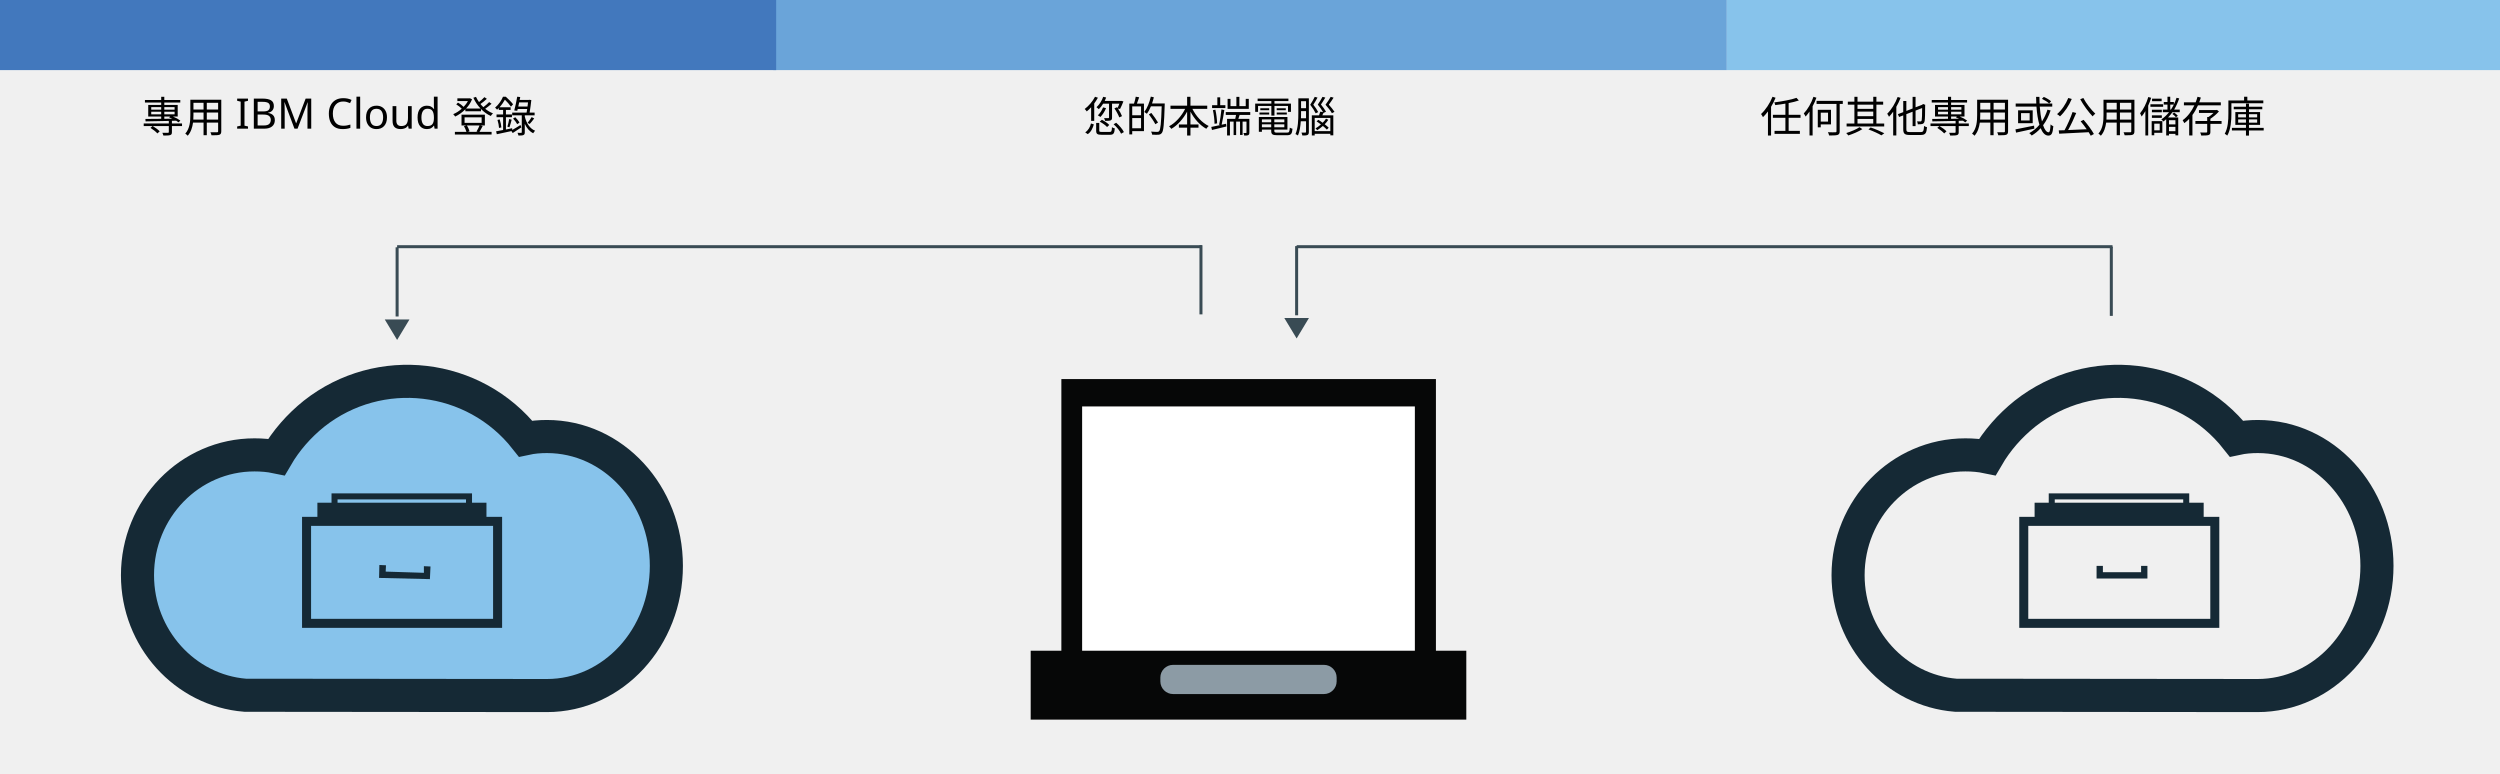
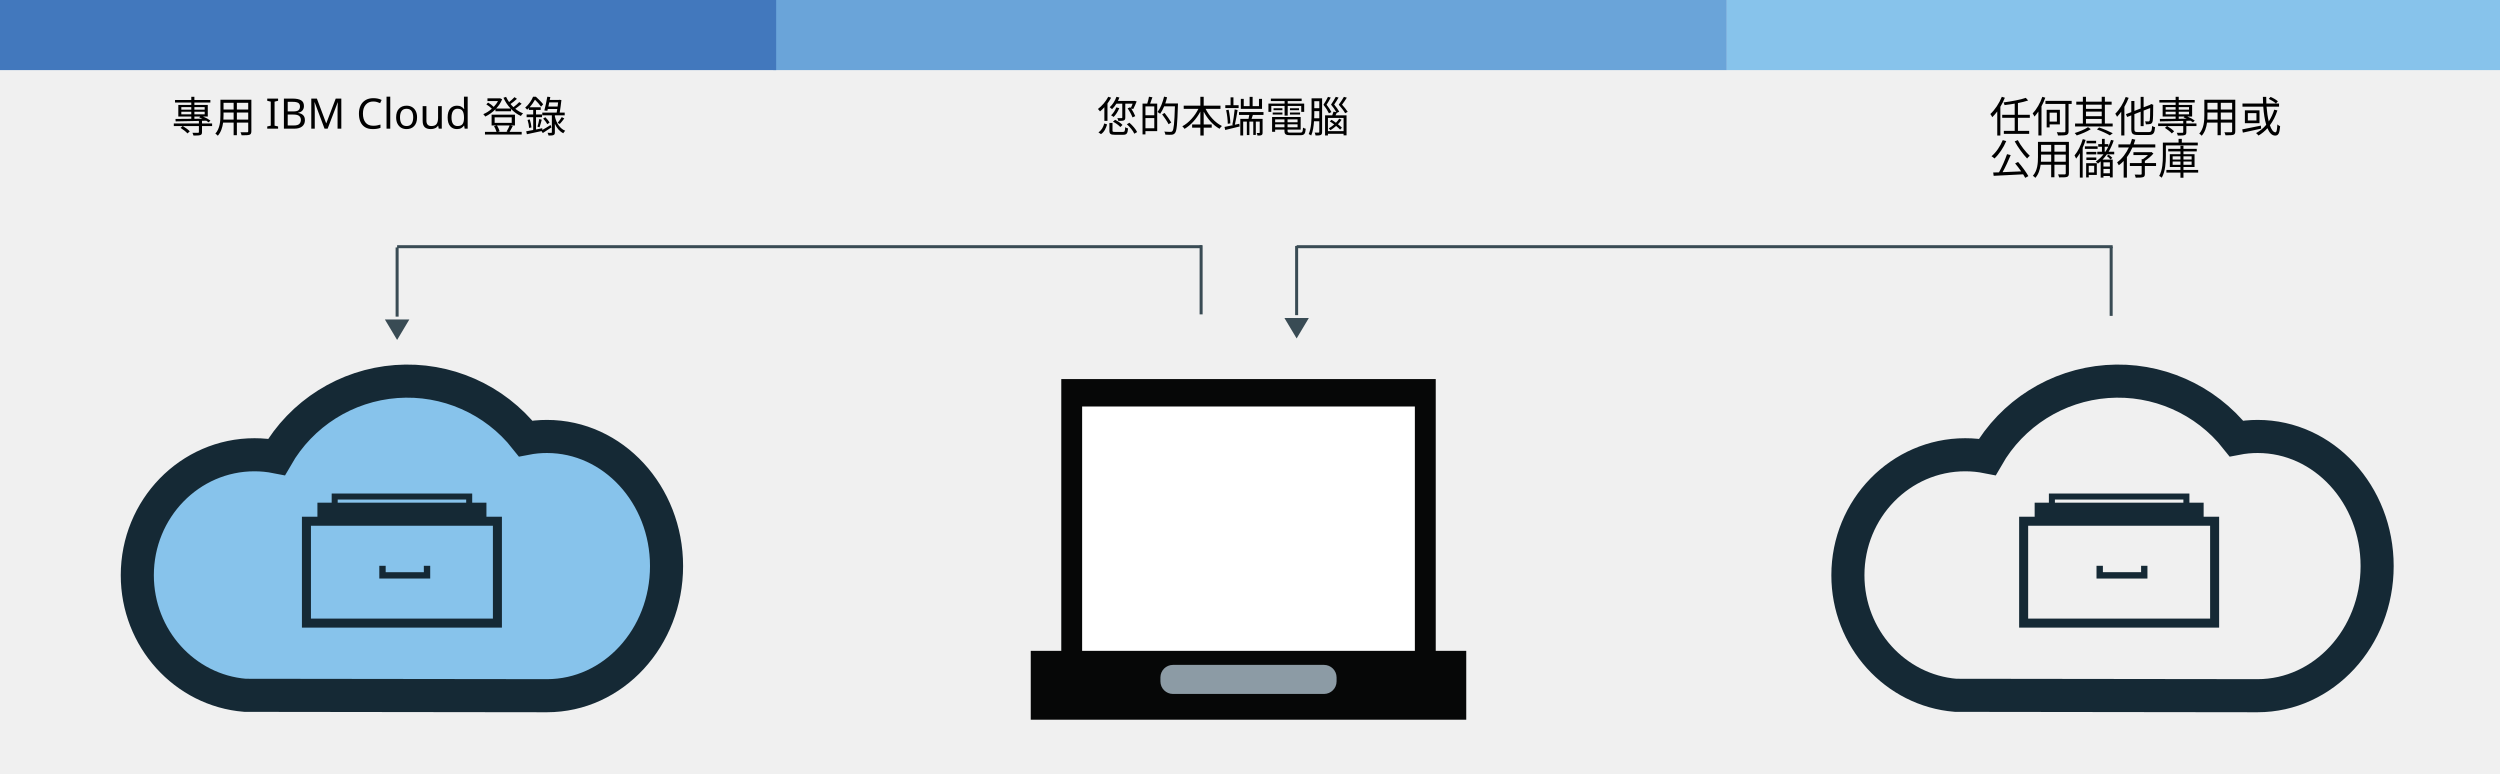
- <svg xmlns="http://www.w3.org/2000/svg" xmlns:xlink="http://www.w3.org/1999/xlink" version="1.1" x="0px" y="0px" viewBox="0 0 831 257" style="enable-background:new 0 0 831 257;" xml:space="preserve">
-   <style type="text/css">
- 	.st0{fill:#6AA4D9;}
- 	.st1{fill:#87C3EB;}
- 	.st2{fill:#394B54;}
- 	.st3{fill:#4278BD;}
- 	.st4{fill:none;stroke:#394B54;stroke-miterlimit:10;}
- 	.st5{fill:none;stroke:#152935;stroke-width:11;stroke-miterlimit:10;}
- 	.st6{fill:#060707;}
- 	.st7{fill:#FFFFFF;}
- 	.st8{fill:#8C9BA5;}
- 	.st9{fill:none;stroke:#152935;stroke-width:3;stroke-miterlimit:10;}
- 	.st10{fill:none;stroke:#152935;stroke-width:6;stroke-miterlimit:10;}
- 	.st11{fill:none;stroke:#152935;stroke-width:2;stroke-miterlimit:10;}
- 	.st12{fill:#152935;}
- 	.st13{font-family:'IBMPlexSans';}
- 	.st14{font-size:14px;}
- 	.st15{clip-path:url(#SVGID_2_);}
- </style>
-   <g id="Layer_1">
-     <rect x="257" class="st0" width="317" height="23.3" />
-     <rect x="574" class="st1" width="257" height="23.3" />
-     <polygon class="st2" points="127.9,106.2 132,113 136.1,106.2  " />
-     <rect class="st3" width="258" height="23.3" />
-     <line class="st4" x1="132" y1="82" x2="399.5" y2="82" />
-     <line class="st4" x1="701.8" y1="82" x2="701.8" y2="105" />
-     <line class="st4" x1="132" y1="82.2" x2="132" y2="105.2" />
-     <polygon class="st2" points="426.9,105.7 431,112.5 435.1,105.7  " />
-     <line class="st4" x1="431" y1="81.8" x2="431" y2="104.8" />
-     <line class="st4" x1="399.2" y1="81.5" x2="399.2" y2="104.5" />
-     <line class="st4" x1="431" y1="82" x2="702.2" y2="82" />
-     <path class="st1" d="M181.8,145.1c-2.4,0-4.8,0.2-7.1,0.7c-17.1-21.7-48.6-25.4-70.3-8.3c-5,4-9.3,8.9-12.5,14.4   c-2.4-0.5-4.9-0.7-7.3-0.7c-21.5,0-38.9,17.9-38.9,40c0,21,15.8,38.3,35.8,39.9l100.1,0.1h0.2c22,0,39.7-19.3,39.7-43.1   S203.8,145.1,181.8,145.1z" />
-     <path class="st5" d="M181.8,145.1c-2.4,0-4.8,0.2-7.1,0.7c-17.1-21.7-48.6-25.4-70.3-8.3c-5,4-9.3,8.9-12.5,14.4   c-2.4-0.5-4.9-0.7-7.3-0.7c-21.5,0-38.9,17.9-38.9,40c0,21,15.8,38.3,35.8,39.9l100.1,0.1h0.2c22,0,39.7-19.3,39.7-43.1   S203.8,145.1,181.8,145.1z" />
-     <path class="st5" d="M750.5,145.1c-2.4,0-4.8,0.2-7.1,0.7c-17.1-21.7-48.6-25.4-70.3-8.3c-5,4-9.3,8.9-12.5,14.4   c-2.4-0.5-4.9-0.7-7.3-0.7c-21.5,0-39,17.9-39,40c0,21,15.8,38.3,35.8,39.9l100.1,0.1h0.2c22,0,39.7-19.3,39.7-43.1   S772.4,145.1,750.5,145.1z" />
-     <rect x="352.8" y="126" class="st6" width="124.5" height="90.7" />
-     <rect x="361.9" y="137.3" class="st7" width="106.2" height="77.4" />
-     <path class="st7" d="M470.3,216.9H359.7v-81.8h110.6V216.9z M364.1,212.5h101.8v-73H364.1V212.5z" />
-     <rect x="342.6" y="216.3" class="st6" width="144.8" height="22.9" />
-     <path class="st8" d="M389.9,221h50.2c2.3,0,4.2,1.9,4.2,4.2v1.3c0,2.3-1.9,4.2-4.2,4.2h-50.2c-2.3,0-4.2-1.9-4.2-4.2v-1.3   C385.7,222.9,387.6,221,389.9,221z" />
-     <rect x="672.7" y="173.3" class="st9" width="63.5" height="33.9" />
-     <line class="st10" x1="676.3" y1="170.1" x2="732.5" y2="170.1" />
-     <rect x="682" y="165" class="st11" width="44.7" height="5" />
-     <polygon class="st12" points="711.7,190.2 699,190.2 699,188.1 696.9,188.1 696.9,192.3 713.8,192.3 713.8,188.1 711.7,188.1  " />
-     <rect x="101.9" y="173.3" class="st9" width="63.5" height="33.9" />
-     <line class="st10" x1="105.5" y1="170.1" x2="161.7" y2="170.1" />
-     <rect x="111.2" y="165" class="st11" width="44.7" height="5" />
-     <polygon class="st12" points="140.9,190.4 128.2,190 128.3,187.9 126.1,187.8 126,192.1 142.9,192.5 143.1,188.3 140.9,188.2  " />
+ <svg xmlns="http://www.w3.org/2000/svg" id="8a2151fb-88ef-457d-b7ec-bfa7f1e3e656" data-name="Layer 1" viewBox="0 0 831 257">
+   <path id="ce3f00cc-62b2-43ff-97de-39f90dd8ffae" data-name="&lt;Path&gt;" d="M257,0H574V23.3H257Z" fill="#6aa4d9" />
+   <path id="148a5eb6-df88-4f33-b362-d3d8ce114c44" data-name="&lt;Path&gt;" d="M574,0H831V23.3H574Z" fill="#87c3eb" />
+   <g id="10fb2a08-3ee6-4061-96fb-31503b7362b3" data-name="&lt;Group&gt;">
+     <path id="d03ee414-6941-420c-8859-22e16f18125c" data-name="&lt;Path&gt;" d="M127.94,106.2,132,113l4.06-6.8Z" fill="#394b54" />
  </g>
-   <g id="Layer_2">
-     <text transform="matrix(1 0 0 1 47.1299 43.9297)" class="st13 st14">專用 IBM Cloud 登錄</text>
-     <text transform="matrix(1 0 0 1 55.4702 43.9297)" class="st13 st14"> </text>
-     <text transform="matrix(1 0 0 1 64.1099 43.9297)" class="st13 st14"> </text>
-     <text transform="matrix(1 0 0 1 70.8701 43.9297)" class="st13 st14"> </text>
-     <text transform="matrix(1 0 0 1 78.3501 43.9297)" class="st13 st14"> </text>
-     <text transform="matrix(1 0 0 1 83.21 43.9297)" class="st13 st14"> </text>
-     <text transform="matrix(1 0 0 1 163.3301 43.9297)" class="st13 st14"> </text>
-     <text transform="matrix(1 0 0 1 168.3999 43.9297)" class="st13 st14"> </text>
-     <text transform="matrix(1 0 0 1 186.9702 43.9297)" class="st13 st14"> </text>
-     <text transform="matrix(1 0 0 1 193.6899 43.9297)" class="st13 st14"> </text>
-     <text transform="matrix(1 0 0 1 198.6099 43.9297)" class="st13 st14"> </text>
-     <text transform="matrix(1 0 0 1 203.8901 43.9297)" class="st13 st14"> </text>
-     <g>
-       <defs>
-         <rect id="SVGID_1_" x="352.7" y="34.2" width="7.9" height="9.8" />
-       </defs>
-       <clipPath id="SVGID_2_">
-         <use xlink:href="#SVGID_1_" style="overflow:visible;" />
-       </clipPath>
-       <g class="st15">
-         <text transform="matrix(1 0 0 1 352.5601 43.9297)" class="st13 st14"> </text>
-       </g>
-     </g>
-     <text transform="matrix(1 0 0 1 360.1602 43.9297)" class="st13 st14">您的本端電腦</text>
-     <text transform="matrix(1 0 0 1 417.6699 43.9297)" class="st13 st14"> </text>
-     <text transform="matrix(1 0 0 1 424.6299 43.9297)" class="st13 st14"> </text>
-     <text transform="matrix(1 0 0 1 460.7598 43.9297)" class="st13 st14"> </text>
-     <text transform="matrix(1 0 0 1 465.6201 43.9297)" class="st13 st14"> </text>
-     <text transform="matrix(1 0 0 1 585.0601 43.9297)" class="st13 st14">任何其他專用或公用儲存庫</text>
-     <text transform="matrix(1 0 0 1 594.0298 43.9297)" class="st13 st14"> </text>
-     <text transform="matrix(1 0 0 1 601.8701 43.9297)" class="st13 st14"> </text>
-     <text transform="matrix(1 0 0 1 723.8799 43.9297)" class="st13 st14"> </text>
-     <text transform="matrix(1 0 0 1 730.6401 43.9297)" class="st13 st14"> </text>
-     <text transform="matrix(1 0 0 1 738.1201 43.9297)" class="st13 st14"> </text>
-     <text transform="matrix(1 0 0 1 742.98 43.9297)" class="st13 st14"> </text>
-     <text transform="matrix(1 0 0 1 753.9697 43.9297)" class="st13 st14"> </text>
-     <text transform="matrix(1 0 0 1 759.04 43.9297)" class="st13 st14"> </text>
-     <text transform="matrix(1 0 0 1 793 43.9297)" class="st13 st14"> </text>
-     <text transform="matrix(1 0 0 1 797.8599 43.9297)" class="st13 st14"> </text>
-     <text transform="matrix(1 0 0 1 805.7002 43.9297)" class="st13 st14"> </text>
-     <text transform="matrix(1 0 0 1 810.98 43.9297)" class="st13 st14"> </text>
+   <path id="525b2ac2-ea9d-4fbc-81b4-7cdf198de918" data-name="&lt;Path&gt;" d="M0,0H258V23.3H0Z" fill="#4278bd" />
+   <path id="fdf0b69f-7cd4-4857-b183-b2c9fd283bb3" data-name="&lt;Path&gt;" d="M132,82H399.5" fill="none" stroke="#394b54" stroke-miterlimit="10" />
+   <text transform="translate(47.13 43.93)" font-size="14" font-family="IBMPlexSans, IBM Plex Sans" style="isolation:isolate">
+     <tspan x="10" y="0" letter-spacing="0em">專用 IBM Cloud 登錄</tspan>
+   </text>
+   <text transform="translate(352.56 43.93)" font-size="14" font-family="IBMPlexSans, IBM Plex Sans" style="isolation:isolate">
+     <tspan x="12" y="0">您的本端電腦</tspan>
+   </text>
+   <path id="725f6b61-84ed-46aa-8879-94041a5dc3b2" data-name="&lt;Path&gt;" d="M701.75,82v23" fill="none" stroke="#394b54" stroke-miterlimit="10" />
+   <path id="f14214fe-9ec7-4377-b205-8f4ce22a05f0" data-name="&lt;Path&gt;" d="M132,82.25v23" fill="none" stroke="#394b54" stroke-miterlimit="10" />
+   <g id="0d3a2756-a2a9-4c79-85d8-608b49695707" data-name="&lt;Group&gt;">
+     <path id="a1c9d864-a7e8-4305-96a8-5d2074e5e43d" data-name="&lt;Path&gt;" d="M426.94,105.7l4.06,6.8,4.06-6.8Z" fill="#394b54" />
  </g>
+   <path id="cc7e49e3-3eba-454e-856d-6a9389a1ceba" data-name="&lt;Path&gt;" d="M431,81.75v23" fill="none" stroke="#394b54" stroke-miterlimit="10" />
+   <path id="a572a3a7-b452-42dc-a0eb-e07307168d5e" data-name="&lt;Path&gt;" d="M399.25,81.5v23" fill="none" stroke="#394b54" stroke-miterlimit="10" />
+   <path id="832a1625-3329-4785-8f1f-f75e9f3d0886" data-name="&lt;Path&gt;" d="M431,82H702.25" fill="none" stroke="#394b54" stroke-miterlimit="10" />
+   <rect x="399.5" y="71.5" width="15.5" height="19.5" fill="none" />
+   <path id="e99522dd-adef-4ce5-907d-8d91b47a08df" data-name="&lt;Path&gt;" d="M181.82,145.08a36.89,36.89,0,0,0-7.09.68,50.09,50.09,0,0,0-82.8,6.12,37.83,37.83,0,0,0-7.34-.72c-21.52,0-38.95,17.93-38.95,40.05,0,21,15.77,38.28,35.83,39.91l100.13.13h.22c22,0,39.74-19.29,39.74-43.09S203.77,145.08,181.82,145.08Z" fill="#87c3eb" stroke="#152935" stroke-miterlimit="10" stroke-width="11" />
+   <path id="74fb0e0b-4e9a-4824-966c-126e2122dded" data-name="&lt;Path&gt;" d="M750.47,145.08a36.89,36.89,0,0,0-7.09.68,50.09,50.09,0,0,0-82.8,6.12,37.83,37.83,0,0,0-7.34-.72c-21.52,0-39,17.93-39,40.05,0,21,15.77,38.28,35.83,39.91l100.13.13h.22c21.95,0,39.74-19.29,39.74-43.09S772.42,145.08,750.47,145.08Z" fill="none" stroke="#152935" stroke-miterlimit="10" stroke-width="11" />
+   <rect id="ddb78052-7939-4cde-86aa-aba469e38c3c" data-name="&lt;Rectangle&gt;" x="352.77" y="126" width="124.47" height="90.67" fill="#060707" />
+   <g id="27dd9f5f-0f34-410a-9cf2-659aefd6a2b5" data-name="&lt;Group&gt;">
+     <rect id="51b79e7b-4bcb-450f-984a-f5ca3bdec73d" data-name="&lt;Rectangle&gt;" x="361.89" y="137.31" width="106.23" height="77.38" fill="#fff" />
+     <path id="c087a8f1-5c69-46b5-bd51-f99d212f1f93" data-name="&lt;Compound Path&gt;" d="M470.3,216.88H359.7V135.12H470.3ZM364.08,212.5H465.92v-73H364.08Z" fill="#fff" />
+   </g>
+   <rect id="b63eb18c-b563-4bb9-aa60-2655b87aa2d9" data-name="&lt;Rectangle&gt;" x="342.62" y="216.34" width="144.76" height="22.89" fill="#060707" />
+   <rect id="f69ebd71-33c6-4c84-9b71-528ee9676ebb" data-name="&lt;Rectangle&gt;" x="385.72" y="221.01" width="58.56" height="9.66" rx="4.18" ry="4.18" fill="#8c9ba5" />
+   <rect x="672.66" y="173.26" width="63.48" height="33.86" fill="none" stroke="#152935" stroke-miterlimit="10" stroke-width="3" />
+   <line x1="676.32" y1="170.09" x2="732.49" y2="170.09" fill="none" stroke="#152935" stroke-miterlimit="10" stroke-width="6" />
+   <rect x="682.05" y="165.05" width="44.71" height="5.03" fill="none" stroke="#152935" stroke-miterlimit="10" stroke-width="2" />
+   <path d="M711.7,190.19H699v-2.12h-2.12v4.24h16.93v-4.24H711.7Z" fill="#152935" />
+   <rect x="101.86" y="173.26" width="63.48" height="33.86" fill="none" stroke="#152935" stroke-miterlimit="10" stroke-width="3" />
+   <line x1="105.51" y1="170.09" x2="161.69" y2="170.09" fill="none" stroke="#152935" stroke-miterlimit="10" stroke-width="6" />
+   <rect x="111.25" y="165.05" width="44.71" height="5.03" fill="none" stroke="#152935" stroke-miterlimit="10" stroke-width="2" />
+   <path d="M140.89,190.19H128.2v-2.12h-2.12v4.24H143v-4.24h-2.12Z" fill="#152935" />
+   <text transform="translate(581.28 43.93)" font-size="14" font-family="IBMPlexSans, IBM Plex Sans" style="isolation:isolate">
+     <tspan x="80" y="0" letter-spacing="-0.01em">任何其他專用或</tspan>
+     <tspan x="80" y="14">公用儲存庫</tspan>
+   </text>
</svg>
